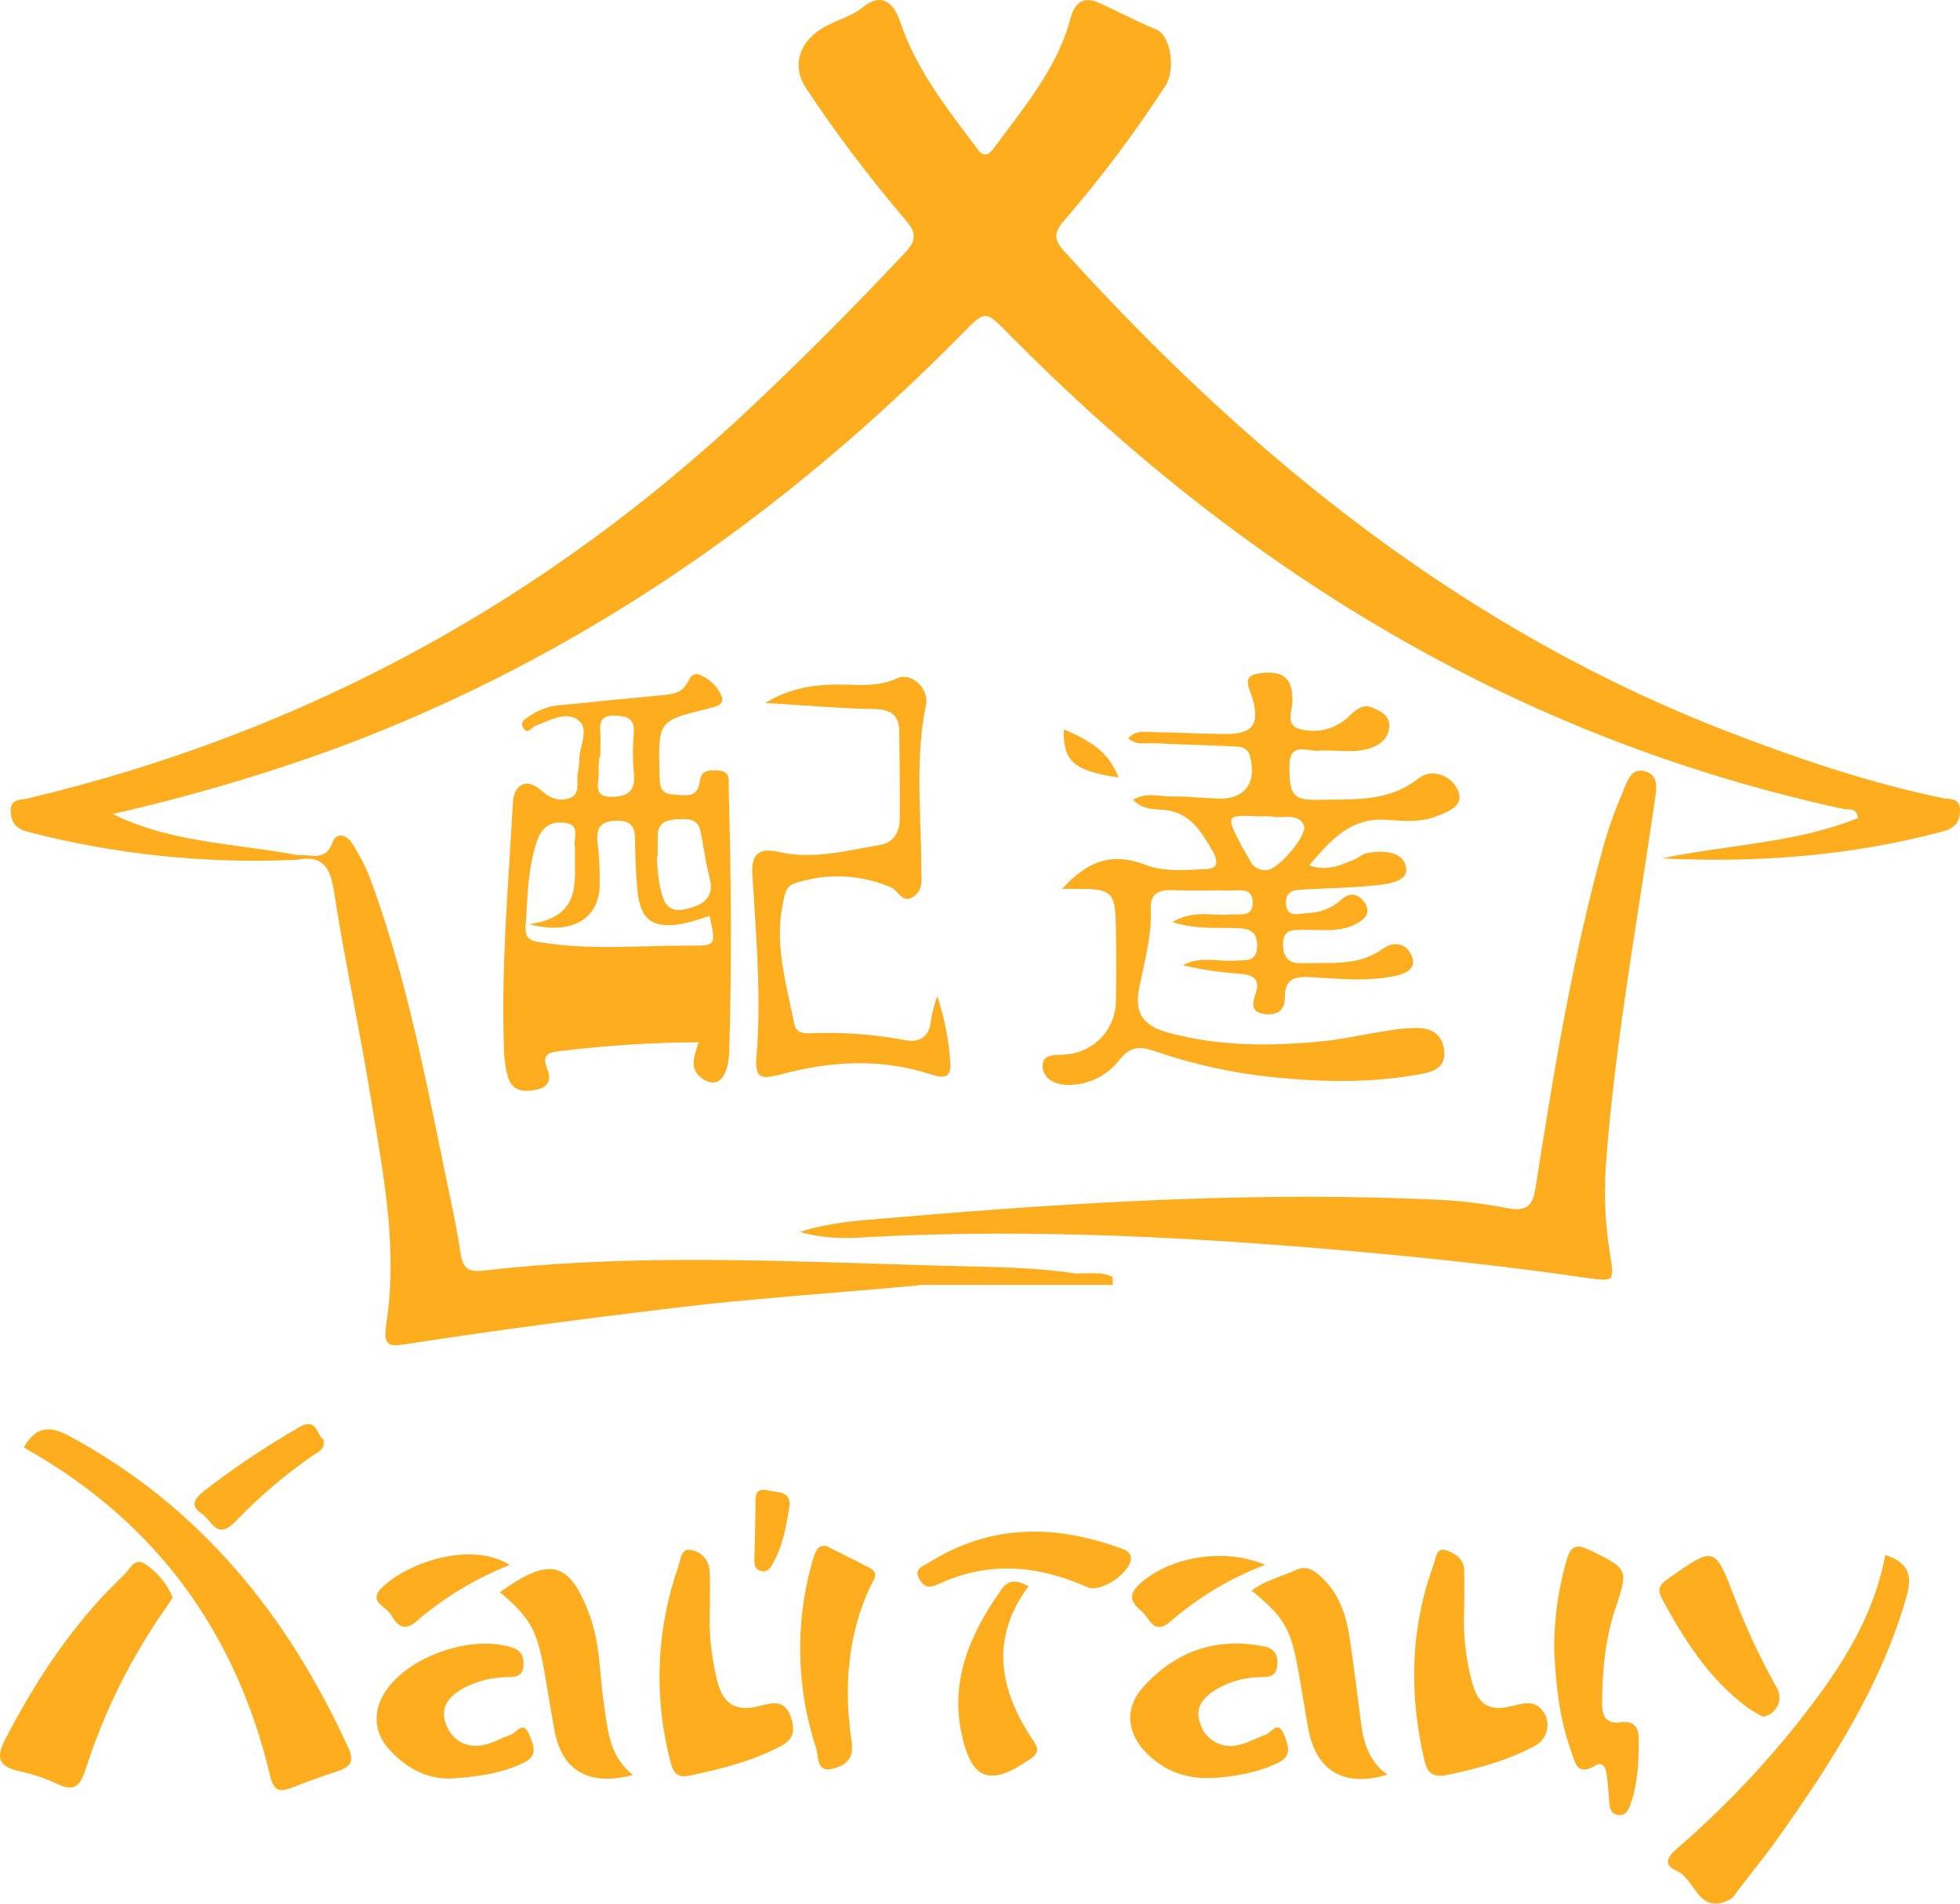
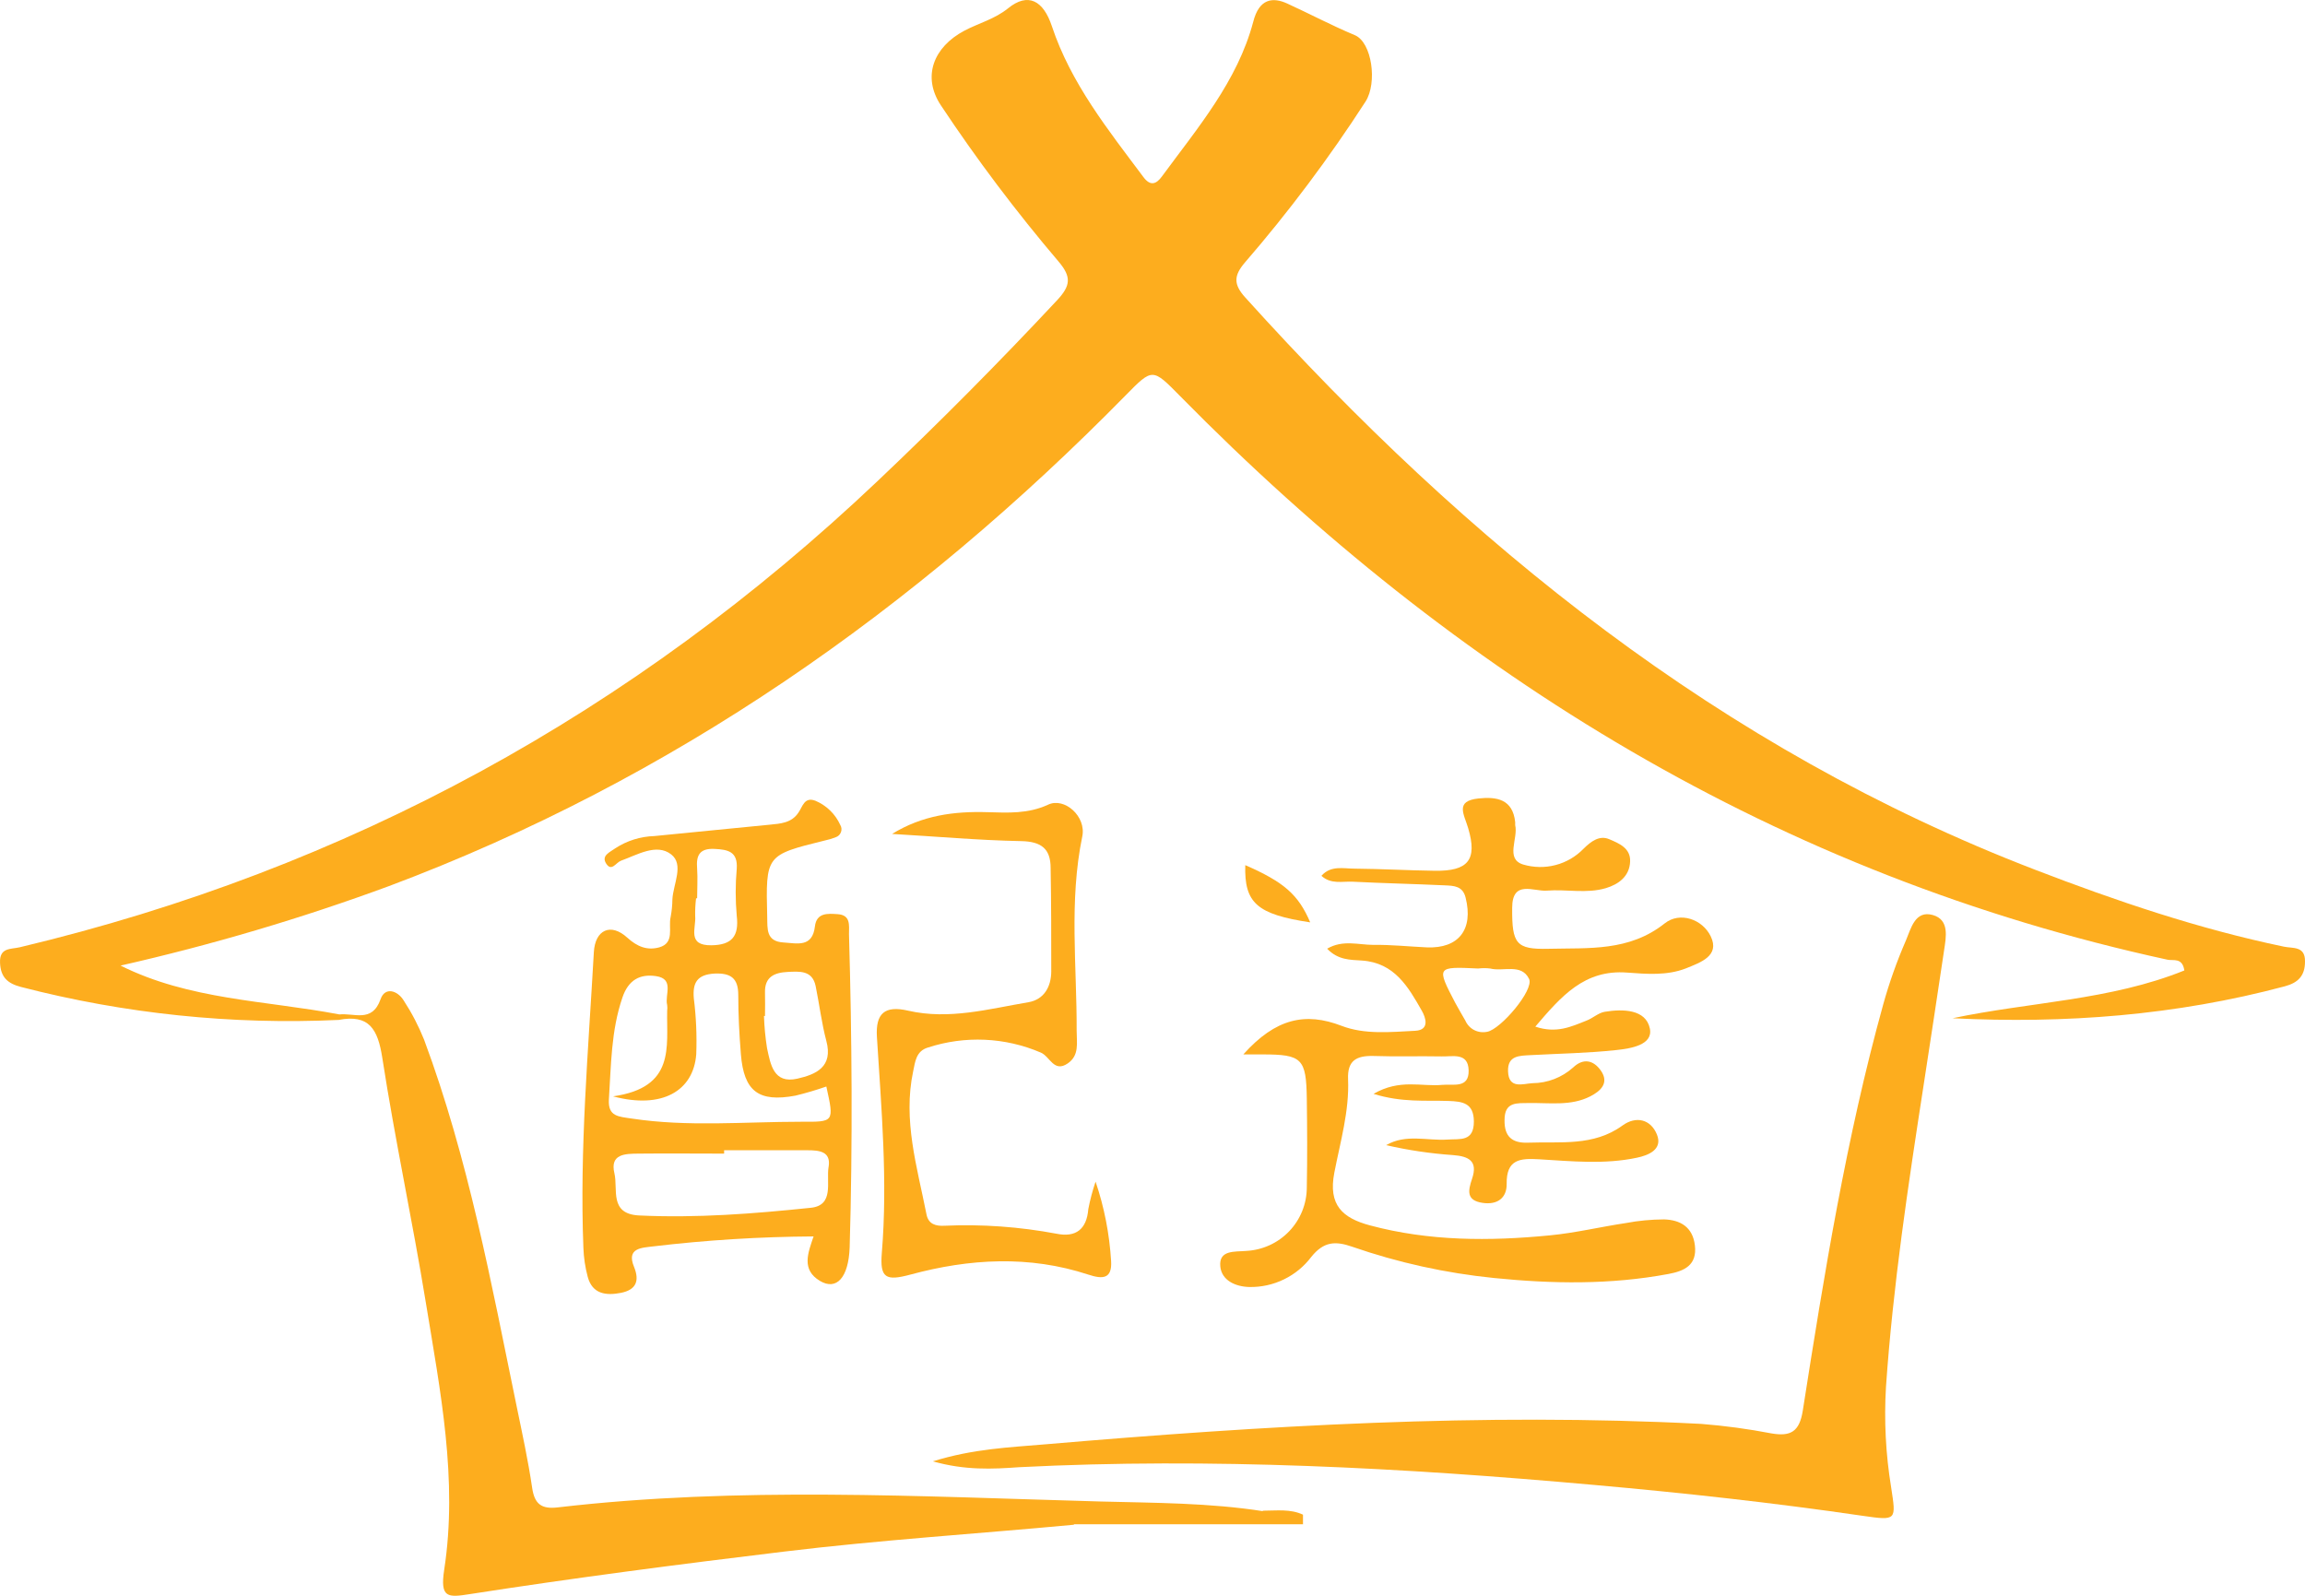
- <svg xmlns="http://www.w3.org/2000/svg" width="35" height="34" viewBox="0 0 35 34" fill="none">
-   <path d="M0.508 14.86C2.073 15.264 3.69 15.431 5.304 15.356C5.766 15.267 5.898 15.493 5.965 15.929C6.067 16.589 6.191 17.246 6.315 17.902L6.315 17.905C6.422 18.472 6.529 19.04 6.622 19.609L6.647 19.759C6.658 19.829 6.67 19.899 6.682 19.969L6.682 19.971L6.683 19.98C6.886 21.189 7.089 22.404 6.899 23.633C6.835 24.06 6.952 24.053 7.283 24.002C8.862 23.756 10.446 23.551 12.032 23.36C12.98 23.246 13.931 23.167 14.882 23.088L14.884 23.088L14.887 23.088C15.392 23.046 15.897 23.004 16.402 22.957C16.405 22.954 16.408 22.951 16.411 22.949H19.869V22.805C19.715 22.733 19.553 22.738 19.39 22.742C19.35 22.743 19.31 22.744 19.271 22.744C19.266 22.747 19.261 22.749 19.256 22.751C18.57 22.645 17.878 22.63 17.187 22.615C17.062 22.612 16.937 22.609 16.812 22.606C16.422 22.596 16.032 22.583 15.641 22.571C13.297 22.497 10.953 22.423 8.614 22.695C8.369 22.724 8.264 22.646 8.228 22.4C8.176 22.045 8.102 21.693 8.029 21.341L7.994 21.175C7.954 20.979 7.914 20.782 7.873 20.586C7.533 18.92 7.193 17.254 6.596 15.653C6.513 15.447 6.41 15.249 6.288 15.063C6.193 14.91 6.005 14.856 5.94 15.042C5.845 15.311 5.672 15.294 5.497 15.278C5.434 15.273 5.371 15.267 5.311 15.274L5.306 15.272L5.303 15.271C4.99 15.212 4.674 15.169 4.357 15.126C3.556 15.017 2.755 14.908 2.012 14.538C3.387 14.227 4.741 13.827 6.064 13.342C10.353 11.737 14.004 9.186 17.193 5.95C17.595 5.541 17.596 5.542 18.003 5.954L18.013 5.965C22.178 10.185 27.058 13.178 32.926 14.45C32.945 14.454 32.966 14.454 32.989 14.454C33.067 14.456 33.156 14.457 33.178 14.611C32.441 14.908 31.664 15.019 30.887 15.13L30.885 15.131C30.481 15.189 30.076 15.246 29.678 15.331C31.373 15.415 33.049 15.288 34.694 14.85C34.9 14.796 35 14.688 35 14.477C35.004 14.288 34.884 14.276 34.768 14.264C34.74 14.262 34.711 14.259 34.685 14.253C33.395 13.986 32.15 13.565 30.922 13.094C26.175 11.274 22.357 8.191 18.995 4.478C18.817 4.281 18.823 4.149 18.991 3.953C19.654 3.188 20.263 2.377 20.814 1.528C20.993 1.249 20.912 0.637 20.651 0.529C20.44 0.442 20.236 0.343 20.032 0.244C19.898 0.179 19.764 0.114 19.628 0.052C19.415 -0.044 19.206 -0.027 19.116 0.33C18.913 1.095 18.442 1.72 17.973 2.343L17.97 2.347C17.892 2.45 17.815 2.553 17.739 2.656C17.648 2.78 17.56 2.801 17.459 2.668L17.399 2.588L17.323 2.486L17.317 2.479C16.828 1.829 16.337 1.177 16.076 0.392C15.947 0.009 15.717 -0.12 15.415 0.125C15.284 0.231 15.136 0.293 14.989 0.355L14.986 0.356L14.953 0.37L14.916 0.387C14.902 0.392 14.888 0.398 14.875 0.404C14.834 0.423 14.794 0.442 14.754 0.463C14.29 0.708 14.112 1.153 14.401 1.587C14.945 2.404 15.538 3.189 16.176 3.936C16.375 4.17 16.36 4.302 16.154 4.521C15.278 5.456 14.374 6.364 13.442 7.244C9.754 10.729 5.447 13.085 0.492 14.261C0.487 14.262 0.483 14.264 0.478 14.264C0.472 14.266 0.466 14.267 0.459 14.268C0.443 14.271 0.427 14.273 0.411 14.275C0.295 14.292 0.183 14.307 0.192 14.497C0.202 14.713 0.305 14.807 0.508 14.86Z" fill="#FDAD1E" />
-   <path d="M15.756 21.764C15.289 21.8 14.805 21.839 14.28 22.002C14.763 22.139 15.177 22.119 15.583 22.09C18.486 21.943 21.38 22.099 24.27 22.357C25.629 22.479 26.975 22.626 28.321 22.822C28.827 22.895 28.826 22.889 28.755 22.426L28.75 22.391C28.668 21.892 28.642 21.386 28.672 20.882C28.778 19.357 29.007 17.846 29.241 16.334C29.346 15.66 29.448 14.986 29.549 14.312L29.554 14.28C29.584 14.082 29.621 13.846 29.381 13.777C29.148 13.71 29.07 13.912 29.004 14.083C28.994 14.11 28.983 14.136 28.973 14.161C28.836 14.474 28.722 14.796 28.63 15.124C28.071 17.134 27.739 19.185 27.417 21.236C27.366 21.557 27.233 21.63 26.945 21.582C26.593 21.514 26.237 21.466 25.88 21.438C22.574 21.268 19.278 21.465 15.985 21.745L15.953 21.748L15.916 21.751L15.868 21.755L15.761 21.763L15.756 21.764Z" fill="#FDAD1E" />
-   <path d="M1.223 25.64C0.875 25.455 0.641 25.483 0.426 25.848C0.458 25.868 0.493 25.893 0.53 25.913C2.819 27.226 4.223 29.186 4.826 31.725C4.892 32.004 5.009 32.008 5.224 31.924C5.485 31.821 5.754 31.725 6.023 31.636C6.24 31.563 6.339 31.477 6.222 31.22C5.137 28.844 3.57 26.902 1.223 25.64Z" fill="#FDAD1E" />
-   <path d="M13.663 12.556C14.12 12.275 14.601 12.213 15.099 12.228L15.154 12.229C15.447 12.238 15.735 12.247 16.021 12.114C16.269 11.999 16.598 12.293 16.535 12.593C16.389 13.296 16.412 14 16.434 14.705C16.443 14.977 16.452 15.249 16.451 15.521C16.451 15.55 16.452 15.58 16.453 15.609C16.459 15.76 16.465 15.909 16.316 16.011C16.176 16.107 16.103 16.027 16.029 15.947C15.992 15.907 15.955 15.867 15.909 15.848C15.369 15.617 14.763 15.59 14.204 15.772C14.043 15.82 14.017 15.954 13.991 16.084C13.988 16.099 13.985 16.114 13.982 16.128C13.851 16.741 13.978 17.33 14.106 17.919C14.132 18.04 14.159 18.161 14.183 18.283C14.212 18.433 14.325 18.461 14.452 18.455C15.02 18.43 15.588 18.47 16.146 18.575C16.438 18.634 16.602 18.508 16.627 18.204C16.653 18.064 16.69 17.926 16.736 17.791C16.867 18.177 16.946 18.579 16.97 18.985C16.988 19.253 16.848 19.264 16.626 19.19C15.733 18.897 14.831 18.95 13.94 19.19C13.568 19.29 13.476 19.244 13.509 18.86C13.586 17.924 13.524 16.991 13.463 16.058L13.447 15.818C13.443 15.75 13.438 15.681 13.434 15.613C13.412 15.257 13.552 15.135 13.905 15.216C14.415 15.333 14.91 15.24 15.403 15.147C15.464 15.136 15.525 15.124 15.585 15.114C15.631 15.105 15.676 15.097 15.721 15.09C15.957 15.05 16.065 14.858 16.067 14.629C16.067 14.11 16.067 13.59 16.058 13.071C16.058 12.78 15.918 12.669 15.609 12.664C15.17 12.655 14.731 12.626 14.293 12.596L14.117 12.584C14.061 12.58 14.005 12.577 13.95 12.573C13.854 12.567 13.758 12.561 13.663 12.556Z" fill="#FDAD1E" />
-   <path d="M34.046 28.512C34.15 28.148 34.095 27.911 33.666 27.774C33.439 28.98 32.775 29.925 32.051 30.835C31.417 31.624 30.712 32.355 29.945 33.017C29.779 33.161 29.691 33.307 29.936 33.411C30.056 33.462 30.14 33.579 30.223 33.694C30.372 33.903 30.52 34.109 30.877 33.934C30.935 33.907 30.977 33.847 31.018 33.789C31.03 33.771 31.043 33.753 31.056 33.736C31.123 33.649 31.191 33.562 31.259 33.475C31.439 33.246 31.618 33.016 31.785 32.779C32.719 31.455 33.597 30.095 34.046 28.512Z" fill="#FDAD1E" />
-   <path d="M3.045 28.591C3.011 28.646 2.976 28.7 2.938 28.752C2.327 29.628 1.852 30.59 1.528 31.605C1.438 31.881 1.335 32.013 1.029 31.864C0.813 31.762 0.587 31.686 0.354 31.636C-0.005 31.556 -0.089 31.418 0.093 31.065C0.656 29.978 1.325 28.971 2.219 28.123C2.242 28.1 2.265 28.071 2.288 28.041C2.367 27.94 2.451 27.83 2.608 27.944C2.82 28.09 2.986 28.294 3.084 28.531C3.072 28.55 3.06 28.569 3.048 28.587L3.045 28.591Z" fill="#FDAD1E" />
-   <path d="M12.79 29.946C12.695 29.541 12.657 29.126 12.677 28.711C12.677 28.654 12.677 28.596 12.678 28.539C12.679 28.374 12.68 28.209 12.67 28.043C12.664 27.953 12.626 27.868 12.564 27.802C12.501 27.736 12.418 27.694 12.328 27.682C12.196 27.657 12.165 27.782 12.137 27.892L12.136 27.893C12.13 27.921 12.123 27.947 12.115 27.97C11.723 29.084 11.67 30.288 11.964 31.431C12.008 31.608 12.051 31.77 12.315 31.713C12.875 31.594 13.422 31.459 13.931 31.192C14.15 31.078 14.205 30.947 14.131 30.693C14.03 30.35 13.797 30.41 13.589 30.463L13.562 30.47C13.084 30.593 12.88 30.384 12.79 29.946Z" fill="#FDAD1E" />
-   <path d="M26.147 28.701C26.121 29.159 26.17 29.62 26.292 30.063C26.396 30.444 26.596 30.565 26.973 30.477C26.995 30.472 27.018 30.467 27.041 30.461C27.19 30.423 27.353 30.381 27.488 30.492C27.541 30.537 27.581 30.594 27.606 30.658C27.631 30.722 27.64 30.791 27.631 30.86C27.623 30.928 27.598 30.993 27.559 31.05C27.519 31.106 27.467 31.152 27.405 31.184C26.915 31.447 26.384 31.587 25.841 31.702C25.584 31.756 25.486 31.66 25.435 31.439C25.16 30.256 25.181 29.086 25.603 27.937C25.606 27.928 25.61 27.917 25.613 27.906C25.616 27.894 25.619 27.881 25.622 27.867C25.648 27.762 25.678 27.636 25.833 27.691C25.975 27.742 26.139 27.837 26.145 28.033C26.15 28.189 26.149 28.345 26.148 28.501C26.147 28.567 26.147 28.634 26.147 28.701Z" fill="#FDAD1E" />
-   <path d="M27.967 27.891C27.824 28.399 27.752 28.925 27.753 29.453C27.779 30.052 27.84 30.67 28.052 31.267C28.057 31.28 28.062 31.294 28.066 31.307C28.07 31.32 28.075 31.334 28.079 31.347C28.139 31.533 28.194 31.706 28.487 31.534C28.624 31.454 28.672 31.573 28.689 31.681C28.712 31.842 28.723 32.005 28.736 32.167L28.736 32.171C28.745 32.276 28.755 32.389 28.881 32.412C29.033 32.443 29.084 32.321 29.123 32.206C29.25 31.835 29.264 31.452 29.264 31.064C29.262 30.836 29.173 30.733 28.942 30.761C28.676 30.794 28.608 30.647 28.608 30.418C28.614 29.852 28.66 29.293 28.839 28.75C29.08 28.029 29.077 28.028 28.436 27.708L28.396 27.689C28.119 27.55 28.038 27.639 27.967 27.891Z" fill="#FDAD1E" />
-   <path d="M8.111 31.762C7.64 31.794 7.27 31.589 6.964 31.261C6.658 30.933 6.65 30.528 6.914 30.165C7.341 29.575 8.375 29.22 9.079 29.405C9.269 29.455 9.354 29.527 9.348 29.734C9.339 29.946 9.206 29.949 9.07 29.953L9.064 29.953L9.04 29.954C8.769 29.959 8.504 30.029 8.266 30.157C8.026 30.29 7.858 30.486 7.956 30.773C8.054 31.059 8.297 31.227 8.619 31.17C8.722 31.152 8.819 31.109 8.918 31.066C8.983 31.037 9.049 31.008 9.116 30.986C9.146 30.976 9.177 30.95 9.208 30.924C9.289 30.857 9.373 30.788 9.452 30.986L9.462 31.009C9.532 31.181 9.605 31.358 9.362 31.478C8.971 31.673 8.544 31.728 8.111 31.762Z" fill="#FDAD1E" />
-   <path d="M20.485 31.322C20.786 31.613 21.142 31.778 21.673 31.756C22.004 31.729 22.432 31.678 22.833 31.478C23.076 31.356 23.005 31.173 22.933 30.988L22.932 30.986C22.853 30.785 22.769 30.855 22.688 30.923C22.679 30.931 22.669 30.939 22.66 30.946C22.655 30.951 22.65 30.955 22.644 30.958C22.641 30.961 22.638 30.963 22.634 30.965C22.632 30.967 22.629 30.969 22.626 30.971C22.616 30.977 22.605 30.982 22.595 30.986C22.578 30.991 22.56 30.998 22.543 31.004C22.495 31.022 22.448 31.043 22.401 31.064C22.301 31.108 22.202 31.152 22.097 31.169C21.957 31.202 21.809 31.179 21.685 31.106C21.561 31.033 21.47 30.916 21.431 30.778C21.326 30.484 21.498 30.302 21.735 30.164C21.953 30.037 22.2 29.966 22.453 29.956C22.462 29.955 22.472 29.955 22.482 29.955L22.511 29.954C22.665 29.951 22.811 29.948 22.811 29.698C22.812 29.44 22.632 29.412 22.462 29.386L22.461 29.385C21.642 29.255 20.954 29.532 20.415 30.13C20.073 30.506 20.12 30.965 20.485 31.322Z" fill="#FDAD1E" />
-   <path d="M22.352 28.408C22.513 28.284 22.699 28.214 22.883 28.145C22.975 28.111 23.067 28.076 23.155 28.035C23.355 27.946 23.498 28.072 23.627 28.198C23.929 28.493 24.045 28.874 24.104 29.275C24.177 29.772 24.24 30.271 24.304 30.771C24.35 31.128 24.449 31.464 24.774 31.697C23.999 31.927 23.5 31.63 23.362 30.876C23.33 30.705 23.302 30.533 23.274 30.361L23.273 30.355L23.271 30.348C23.245 30.188 23.219 30.029 23.19 29.869C23.051 29.087 22.942 28.897 22.352 28.408Z" fill="#FDAD1E" />
-   <path d="M9.904 30.918C10.039 31.627 10.514 31.907 11.303 31.702C10.919 31.4 10.862 30.989 10.805 30.577C10.798 30.523 10.79 30.47 10.782 30.416C10.759 30.258 10.744 30.099 10.729 29.939C10.694 29.567 10.659 29.194 10.527 28.84C10.162 27.861 9.804 27.809 8.926 28.437C9.462 28.888 9.587 29.109 9.715 29.822C9.743 29.979 9.769 30.136 9.795 30.293C9.83 30.502 9.865 30.71 9.904 30.918Z" fill="#FDAD1E" />
-   <path d="M14.979 27.724C15.167 27.817 15.357 27.911 15.543 28.011C15.678 28.086 15.626 28.178 15.578 28.265C15.569 28.282 15.559 28.299 15.551 28.315C15.13 29.207 15.069 30.142 15.206 31.095C15.248 31.387 15.143 31.507 14.903 31.581C14.639 31.663 14.616 31.486 14.596 31.34C14.593 31.32 14.591 31.3 14.587 31.282C14.585 31.265 14.581 31.249 14.577 31.235C14.226 30.174 14.195 29.035 14.487 27.956C14.566 27.655 14.614 27.598 14.753 27.612C14.828 27.649 14.903 27.687 14.979 27.724Z" fill="#FDAD1E" />
-   <path d="M31.2 30.494C31.288 30.554 31.381 30.61 31.475 30.66C31.531 30.653 31.584 30.631 31.63 30.599C31.676 30.566 31.713 30.523 31.739 30.473C31.764 30.423 31.777 30.367 31.776 30.311C31.775 30.255 31.76 30.2 31.733 30.151C31.442 29.636 31.19 29.099 30.98 28.546L30.979 28.543L30.978 28.541C30.799 28.076 30.709 27.844 30.562 27.8C30.416 27.755 30.213 27.898 29.807 28.182L29.796 28.19C29.653 28.288 29.584 28.368 29.674 28.546C30.071 29.285 30.516 29.982 31.2 30.494Z" fill="#FDAD1E" />
-   <path d="M18.366 28.331C17.666 29.276 17.85 30.198 18.456 31.095C18.571 31.266 18.525 31.333 18.366 31.438C17.673 31.91 17.341 31.794 17.167 30.947C16.966 29.971 17.346 29.14 17.898 28.368C18.021 28.202 18.176 28.226 18.366 28.331Z" fill="#FDAD1E" />
-   <path d="M19.421 28.349C19.666 28.458 20.225 28.063 20.196 27.804C20.169 27.708 20.087 27.678 20.009 27.65L19.999 27.647C18.827 27.225 17.687 27.221 16.601 27.901C16.582 27.912 16.562 27.923 16.54 27.934C16.435 27.989 16.315 28.052 16.433 28.23C16.532 28.38 16.64 28.347 16.777 28.284C17.668 27.874 18.548 27.959 19.421 28.349Z" fill="#FDAD1E" />
-   <path d="M5.776 25.711C5.803 25.865 5.721 25.913 5.646 25.957C5.635 25.964 5.623 25.971 5.612 25.978C5.099 26.331 4.624 26.735 4.194 27.185C3.955 27.427 3.843 27.294 3.731 27.161C3.69 27.114 3.65 27.066 3.604 27.036C3.368 26.881 3.495 26.751 3.647 26.627C4.185 26.209 4.752 25.83 5.344 25.491C5.564 25.36 5.627 25.479 5.686 25.59C5.712 25.64 5.738 25.689 5.776 25.711Z" fill="#FDAD1E" />
-   <path d="M20.902 28.96C21.401 28.526 21.972 28.184 22.591 27.949C21.843 27.624 20.832 27.82 20.327 28.314C20.109 28.525 20.252 28.663 20.391 28.782C20.425 28.811 20.456 28.853 20.486 28.895C20.579 29.023 20.674 29.156 20.902 28.96Z" fill="#FDAD1E" />
-   <path d="M9.101 27.951C8.49 28.192 7.925 28.535 7.429 28.963C7.186 29.171 7.07 28.988 6.98 28.837C6.954 28.794 6.909 28.756 6.863 28.718C6.749 28.624 6.635 28.53 6.829 28.346C7.322 27.88 8.446 27.53 9.101 27.951Z" fill="#FDAD1E" />
-   <path d="M13.818 27.893C13.983 27.59 14.04 27.258 14.095 26.925C14.128 26.677 13.973 26.658 13.823 26.639C13.785 26.634 13.748 26.629 13.713 26.62C13.489 26.567 13.49 26.712 13.491 26.86L13.491 26.882C13.489 27.19 13.481 27.499 13.472 27.806L13.472 27.81C13.468 27.916 13.464 28.027 13.589 28.059C13.711 28.091 13.765 27.99 13.813 27.903L13.818 27.893Z" fill="#FDAD1E" />
-   <path d="M18.997 13.026C19.585 13.281 19.799 13.471 19.977 13.887C19.174 13.767 18.98 13.596 18.997 13.026Z" fill="#FDAD1E" />
-   <path fill-rule="evenodd" clip-rule="evenodd" d="M24.763 14.643L24.791 14.645C25.078 14.666 25.373 14.688 25.651 14.58L25.689 14.565C25.903 14.479 26.16 14.376 26.026 14.098C25.903 13.841 25.562 13.719 25.331 13.902C24.864 14.272 24.344 14.277 23.818 14.281C23.787 14.281 23.755 14.282 23.724 14.282C23.675 14.283 23.627 14.283 23.578 14.285C23.086 14.297 23.023 14.211 23.027 13.67C23.027 13.345 23.214 13.372 23.39 13.397C23.447 13.405 23.502 13.413 23.55 13.409C23.661 13.4 23.774 13.405 23.886 13.41C24.073 13.418 24.26 13.426 24.442 13.372C24.634 13.315 24.801 13.193 24.808 12.969C24.817 12.771 24.644 12.699 24.497 12.636L24.494 12.635C24.345 12.573 24.219 12.666 24.105 12.779C23.989 12.897 23.843 12.982 23.682 13.024C23.522 13.066 23.352 13.063 23.193 13.016C23.014 12.961 23.038 12.811 23.063 12.657C23.076 12.575 23.09 12.493 23.073 12.423C23.072 12.408 23.072 12.393 23.073 12.378C23.037 12.031 22.793 11.992 22.518 12.022C22.216 12.054 22.268 12.2 22.33 12.37C22.336 12.387 22.342 12.405 22.349 12.423C22.354 12.438 22.358 12.453 22.363 12.467C22.506 12.947 22.363 13.117 21.858 13.11C21.755 13.109 21.651 13.106 21.547 13.103C21.458 13.101 21.37 13.098 21.281 13.095C21.07 13.087 20.858 13.08 20.648 13.078C20.615 13.078 20.581 13.076 20.547 13.074C20.407 13.066 20.261 13.057 20.147 13.186C20.257 13.286 20.382 13.281 20.504 13.276C20.544 13.275 20.584 13.273 20.623 13.275C20.871 13.288 21.119 13.296 21.367 13.305C21.583 13.312 21.798 13.32 22.013 13.33L22.021 13.33C22.151 13.336 22.283 13.342 22.324 13.516C22.445 13.992 22.222 14.284 21.738 14.263C21.644 14.259 21.549 14.253 21.455 14.247C21.28 14.235 21.105 14.223 20.93 14.226C20.871 14.226 20.811 14.22 20.75 14.214C20.582 14.199 20.407 14.182 20.233 14.284C20.382 14.44 20.552 14.45 20.707 14.459C20.724 14.46 20.74 14.461 20.756 14.462C21.25 14.494 21.457 14.858 21.663 15.217L21.664 15.219C21.72 15.318 21.788 15.508 21.562 15.52C21.522 15.521 21.483 15.524 21.442 15.526L21.439 15.526C21.105 15.545 20.763 15.565 20.451 15.445C19.906 15.236 19.456 15.331 18.967 15.875H19.256C19.854 15.875 19.917 15.937 19.926 16.542C19.932 16.988 19.935 17.434 19.926 17.88C19.925 18.125 19.83 18.36 19.66 18.538C19.489 18.715 19.257 18.821 19.011 18.834C19.001 18.834 18.992 18.835 18.983 18.836C18.966 18.837 18.949 18.837 18.931 18.838C18.772 18.845 18.597 18.853 18.62 19.071C18.642 19.276 18.845 19.372 19.059 19.377C19.24 19.38 19.419 19.341 19.582 19.262C19.744 19.183 19.886 19.067 19.994 18.923C20.183 18.69 20.358 18.682 20.613 18.771C21.305 19.011 22.023 19.168 22.752 19.241C23.633 19.33 24.513 19.345 25.388 19.18C25.623 19.137 25.824 19.051 25.787 18.749C25.753 18.473 25.566 18.367 25.323 18.359C25.129 18.36 24.935 18.378 24.745 18.414C24.6 18.436 24.455 18.462 24.311 18.489C24.073 18.533 23.835 18.576 23.596 18.599C22.685 18.688 21.775 18.688 20.88 18.449C20.466 18.339 20.246 18.145 20.341 17.656C20.362 17.549 20.386 17.442 20.409 17.335C20.486 16.978 20.565 16.619 20.549 16.25C20.537 15.97 20.671 15.893 20.929 15.898C21.122 15.905 21.314 15.905 21.507 15.904C21.592 15.903 21.676 15.903 21.761 15.903C21.828 15.904 21.894 15.904 21.961 15.906C21.99 15.906 22.022 15.905 22.054 15.903C22.203 15.896 22.365 15.889 22.37 16.116C22.375 16.336 22.225 16.334 22.08 16.331C22.043 16.331 22.006 16.33 21.972 16.334C21.878 16.343 21.783 16.338 21.684 16.333C21.455 16.321 21.211 16.308 20.934 16.469C21.265 16.572 21.551 16.573 21.823 16.573C21.905 16.573 21.985 16.573 22.065 16.576C22.277 16.583 22.447 16.605 22.449 16.885C22.449 17.148 22.299 17.151 22.136 17.154C22.107 17.155 22.078 17.155 22.049 17.157C21.953 17.164 21.855 17.157 21.756 17.151C21.543 17.137 21.328 17.123 21.124 17.241C21.456 17.317 21.793 17.367 22.133 17.391C22.373 17.409 22.513 17.48 22.421 17.748C22.361 17.926 22.331 18.074 22.581 18.111C22.803 18.144 22.947 18.038 22.944 17.825C22.939 17.455 23.143 17.436 23.436 17.454C23.494 17.458 23.551 17.462 23.609 17.465C24.043 17.493 24.48 17.522 24.91 17.431C25.077 17.396 25.306 17.311 25.213 17.082C25.121 16.852 24.898 16.796 24.692 16.946C24.34 17.201 23.948 17.201 23.555 17.2C23.511 17.2 23.466 17.2 23.422 17.201C23.37 17.201 23.318 17.202 23.266 17.204C23.029 17.213 22.907 17.115 22.912 16.861C22.912 16.609 23.068 16.608 23.233 16.608C23.25 16.608 23.266 16.608 23.283 16.607C23.353 16.606 23.423 16.608 23.494 16.61C23.737 16.616 23.982 16.622 24.208 16.506C24.36 16.428 24.499 16.307 24.366 16.118C24.257 15.963 24.103 15.925 23.948 16.072C23.779 16.223 23.561 16.307 23.334 16.309C23.318 16.309 23.302 16.311 23.285 16.313C23.275 16.315 23.265 16.316 23.254 16.317C23.121 16.335 22.973 16.356 22.965 16.13C22.956 15.903 23.119 15.895 23.279 15.887L23.307 15.886C23.433 15.879 23.558 15.874 23.684 15.868C23.991 15.855 24.299 15.842 24.604 15.809C24.816 15.786 25.159 15.733 25.107 15.485C25.046 15.195 24.7 15.189 24.425 15.233C24.369 15.242 24.319 15.273 24.267 15.305C24.228 15.328 24.188 15.352 24.145 15.368C24.131 15.373 24.118 15.379 24.104 15.384L24.099 15.386C23.889 15.471 23.675 15.557 23.377 15.457C23.768 15 24.118 14.594 24.763 14.643ZM22.647 15.535C22.581 15.548 22.513 15.539 22.453 15.508C22.393 15.477 22.346 15.427 22.32 15.365C22.3 15.33 22.28 15.295 22.259 15.26L22.255 15.252C22.237 15.222 22.219 15.192 22.202 15.162C22.19 15.14 22.178 15.119 22.167 15.098C21.883 14.553 21.884 14.552 22.515 14.582C22.575 14.574 22.635 14.574 22.695 14.582C22.761 14.598 22.834 14.595 22.908 14.592C23.057 14.586 23.205 14.579 23.283 14.739C23.36 14.903 22.855 15.498 22.647 15.535Z" fill="#FDAD1E" />
-   <path fill-rule="evenodd" clip-rule="evenodd" d="M13.013 14.019C13.013 14.034 13.012 14.049 13.012 14.063C13.057 15.636 13.069 17.21 13.022 18.782C13.006 19.237 12.824 19.435 12.573 19.285C12.303 19.123 12.384 18.888 12.465 18.651L12.477 18.615C11.667 18.62 10.858 18.67 10.054 18.766C10.04 18.768 10.025 18.769 10.01 18.771C9.849 18.789 9.658 18.811 9.766 19.073C9.857 19.293 9.79 19.421 9.569 19.465C9.347 19.509 9.138 19.485 9.067 19.224C9.029 19.081 9.007 18.934 9.001 18.785C8.955 17.612 9.029 16.441 9.103 15.271C9.122 14.959 9.142 14.648 9.159 14.336C9.178 13.998 9.415 13.891 9.663 14.116C9.816 14.255 9.967 14.312 10.146 14.263C10.315 14.216 10.313 14.087 10.31 13.96C10.309 13.907 10.308 13.854 10.319 13.808C10.336 13.719 10.345 13.63 10.346 13.54C10.35 13.472 10.367 13.398 10.384 13.324C10.425 13.148 10.466 12.971 10.327 12.863C10.146 12.723 9.919 12.817 9.707 12.905C9.659 12.924 9.613 12.943 9.568 12.96C9.545 12.968 9.523 12.987 9.501 13.006C9.452 13.048 9.403 13.09 9.347 13.004C9.28 12.903 9.362 12.85 9.438 12.802C9.454 12.792 9.469 12.782 9.483 12.771C9.659 12.657 9.864 12.594 10.074 12.588C10.332 12.563 10.59 12.537 10.848 12.511C11.17 12.479 11.491 12.447 11.813 12.417L11.83 12.415C11.991 12.4 12.15 12.385 12.249 12.234C12.263 12.214 12.275 12.192 12.287 12.17C12.33 12.089 12.374 12.007 12.504 12.056C12.671 12.126 12.806 12.256 12.88 12.42C12.89 12.436 12.896 12.454 12.898 12.473C12.9 12.492 12.898 12.511 12.891 12.528C12.885 12.546 12.874 12.562 12.861 12.575C12.847 12.589 12.831 12.599 12.813 12.605C12.785 12.616 12.757 12.626 12.728 12.634C12.7 12.642 12.671 12.65 12.643 12.656C11.755 12.875 11.755 12.875 11.777 13.8L11.777 13.803C11.778 13.82 11.778 13.836 11.778 13.853C11.78 14.018 11.781 14.176 12.026 14.19C12.051 14.192 12.076 14.194 12.101 14.196C12.283 14.213 12.465 14.23 12.498 13.948C12.523 13.742 12.685 13.753 12.831 13.763L12.842 13.764C13.019 13.776 13.016 13.9 13.013 14.019ZM12.088 14.633C11.888 14.643 11.739 14.705 11.744 14.942C11.747 15.06 11.745 15.178 11.744 15.297H11.729C11.734 15.459 11.749 15.62 11.775 15.781L11.782 15.814C11.832 16.051 11.889 16.318 12.232 16.24C12.511 16.177 12.776 16.065 12.67 15.672C12.626 15.503 12.596 15.331 12.566 15.158C12.548 15.054 12.53 14.95 12.509 14.847C12.461 14.616 12.282 14.624 12.109 14.632L12.088 14.633ZM10.703 13.525C10.692 13.614 10.688 13.703 10.69 13.792C10.694 13.835 10.688 13.883 10.683 13.931C10.667 14.084 10.65 14.237 10.936 14.232C11.246 14.227 11.353 14.094 11.318 13.791C11.296 13.553 11.296 13.315 11.318 13.077C11.334 12.821 11.186 12.791 10.983 12.781C10.753 12.77 10.702 12.88 10.719 13.079C10.726 13.178 10.723 13.278 10.721 13.377C10.72 13.426 10.719 13.476 10.719 13.525H10.703ZM11.574 16.901C11.811 16.895 12.047 16.889 12.284 16.889H12.285C12.531 16.89 12.658 16.892 12.708 16.832C12.761 16.768 12.732 16.635 12.67 16.358C12.517 16.412 12.361 16.458 12.204 16.496C11.649 16.598 11.425 16.433 11.38 15.872C11.355 15.574 11.34 15.277 11.34 14.98C11.34 14.728 11.227 14.648 10.981 14.658C10.719 14.673 10.649 14.796 10.669 15.03C10.704 15.31 10.716 15.592 10.706 15.873C10.664 16.423 10.192 16.704 9.449 16.506C10.28 16.39 10.273 15.902 10.267 15.418C10.266 15.351 10.265 15.285 10.267 15.22C10.271 15.19 10.271 15.16 10.267 15.131C10.255 15.084 10.261 15.029 10.267 14.974C10.28 14.85 10.294 14.726 10.099 14.697C9.853 14.661 9.681 14.755 9.591 15.018C9.448 15.435 9.425 15.863 9.402 16.293C9.397 16.381 9.392 16.47 9.386 16.558C9.374 16.79 9.507 16.809 9.684 16.834C9.7 16.836 9.716 16.838 9.732 16.841C10.343 16.934 10.959 16.918 11.574 16.901Z" fill="#FDAD1E" />
+ <svg xmlns="http://www.w3.org/2000/svg" width="52" height="36" viewBox="0 0 52 36" fill="none">
+   <path d="M24.217 34.386C23.805 34.209 24.192 34.252 24.261 34.244C25.326 34.233 26.39 34.23 27.455 34.227C27.81 34.227 28.166 34.227 28.502 34.08C28.805 34.08 29.111 34.037 29.395 34.17V34.386H24.217Z" fill="#FDAD1E" />
+   <path d="M7.638 23.009C5.226 23.121 2.81 22.87 0.473 22.265C0.17 22.186 0.015 22.045 0.001 21.722C-0.015 21.37 0.242 21.418 0.449 21.369C7.851 19.607 14.286 16.076 19.795 10.855C21.187 9.536 22.537 8.176 23.846 6.775C24.154 6.446 24.177 6.248 23.879 5.898C22.926 4.778 22.04 3.603 21.227 2.378C20.795 1.727 21.062 1.06 21.755 0.693C22.077 0.522 22.439 0.433 22.742 0.187C23.194 -0.179 23.537 0.013 23.729 0.588C24.157 1.878 24.997 2.927 25.797 3.997C25.947 4.197 26.078 4.165 26.213 3.98C27.018 2.884 27.916 1.833 28.272 0.494C28.406 -0.04 28.718 -0.066 29.036 0.078C29.547 0.311 30.041 0.575 30.564 0.793C30.953 0.955 31.075 1.871 30.807 2.29C29.985 3.562 29.075 4.777 28.084 5.923C27.833 6.217 27.824 6.414 28.091 6.709C33.112 12.274 38.817 16.893 45.909 19.62C47.743 20.326 49.602 20.956 51.529 21.357C51.726 21.398 52.007 21.338 52 21.692C52 22.008 51.851 22.169 51.543 22.251C49.085 22.907 46.582 23.098 44.049 22.971C45.792 22.602 47.603 22.57 49.278 21.893C49.235 21.596 49.027 21.677 48.901 21.651C40.135 19.746 32.845 15.261 26.624 8.937C26 8.304 26.004 8.298 25.398 8.915C20.634 13.764 15.18 17.587 8.772 19.991C6.796 20.719 4.774 21.317 2.72 21.783C4.267 22.557 5.986 22.569 7.635 22.881C7.732 22.922 7.733 22.965 7.638 23.009Z" fill="#FDAD1E" />
+   <path d="M21.046 32.967C21.96 32.682 22.789 32.651 23.594 32.582C28.513 32.162 33.436 31.867 38.376 32.122C38.91 32.164 39.441 32.236 39.966 32.337C40.397 32.41 40.596 32.3 40.671 31.819C41.153 28.746 41.649 25.674 42.484 22.662C42.621 22.169 42.792 21.687 42.996 21.218C43.11 20.951 43.202 20.527 43.606 20.643C43.983 20.752 43.903 21.139 43.857 21.445C43.706 22.455 43.553 23.465 43.397 24.475C43.047 26.74 42.705 29.004 42.547 31.289C42.502 32.045 42.541 32.803 42.663 33.55C42.776 34.296 42.797 34.308 42.023 34.196C40.012 33.902 38.001 33.681 35.971 33.5C31.653 33.112 27.33 32.879 22.993 33.099C22.387 33.143 21.769 33.172 21.046 32.967Z" fill="#FDAD1E" />
+   <path d="M7.638 23.009C7.638 22.968 7.638 22.928 7.638 22.888C7.976 22.838 8.393 23.092 8.587 22.538C8.685 22.26 8.965 22.34 9.107 22.57C9.289 22.849 9.443 23.145 9.567 23.454C10.565 26.136 11.082 28.94 11.656 31.728C11.782 32.339 11.915 32.948 12.005 33.564C12.059 33.933 12.217 34.049 12.582 34.006C16.659 33.531 20.746 33.76 24.83 33.873C26.055 33.905 27.286 33.902 28.504 34.093C28.435 34.434 28.159 34.304 27.967 34.305C26.927 34.317 25.888 34.305 24.847 34.316C24.638 34.316 24.406 34.221 24.217 34.398C22.041 34.602 19.859 34.74 17.689 35.003C15.319 35.289 12.953 35.596 10.594 35.963C10.1 36.041 9.924 36.051 10.021 35.412C10.333 33.382 9.932 31.377 9.606 29.382C9.306 27.54 8.91 25.712 8.625 23.867C8.524 23.214 8.327 22.876 7.638 23.009Z" fill="#FDAD1E" />
+   <path d="M20.125 18.813C20.807 18.392 21.526 18.3 22.27 18.322C22.737 18.335 23.193 18.363 23.647 18.152C24.017 17.98 24.509 18.419 24.416 18.869C24.114 20.328 24.295 21.794 24.289 23.257C24.289 23.524 24.354 23.808 24.088 23.99C23.775 24.205 23.686 23.832 23.481 23.746C22.674 23.399 21.768 23.359 20.933 23.632C20.665 23.712 20.646 23.954 20.601 24.166C20.365 25.273 20.691 26.328 20.901 27.394C20.945 27.62 21.114 27.662 21.303 27.652C22.151 27.614 23.001 27.675 23.835 27.832C24.271 27.921 24.515 27.732 24.552 27.277C24.592 27.067 24.647 26.86 24.716 26.658C24.912 27.236 25.029 27.838 25.066 28.447C25.091 28.848 24.883 28.864 24.551 28.754C23.217 28.315 21.869 28.394 20.539 28.754C19.983 28.904 19.846 28.834 19.894 28.26C20.028 26.634 19.884 25.015 19.783 23.394C19.75 22.86 19.959 22.678 20.487 22.8C21.411 23.012 22.304 22.761 23.199 22.61C23.552 22.55 23.713 22.263 23.716 21.919C23.716 21.142 23.716 20.363 23.702 19.585C23.702 19.148 23.494 18.983 23.032 18.975C22.061 18.956 21.093 18.868 20.125 18.813Z" fill="#FDAD1E" />
+   <path d="M28.093 19.517C28.971 19.901 29.292 20.185 29.558 20.808C28.357 20.627 28.068 20.372 28.093 19.517Z" fill="#FDAD1E" />
+   <path d="M36.707 21.941C37.148 21.973 37.605 22.013 38.034 21.846C38.362 21.712 38.806 21.565 38.594 21.124C38.41 20.74 37.9 20.557 37.555 20.831C36.751 21.469 35.842 21.381 34.937 21.404C34.202 21.422 34.108 21.294 34.114 20.483C34.114 19.839 34.6 20.116 34.895 20.092C35.338 20.057 35.792 20.165 36.228 20.036C36.515 19.95 36.764 19.768 36.775 19.433C36.787 19.134 36.526 19.026 36.304 18.932C36.083 18.838 35.894 18.979 35.724 19.147C35.551 19.325 35.333 19.453 35.093 19.515C34.852 19.578 34.599 19.573 34.362 19.503C33.951 19.377 34.254 18.916 34.182 18.614C34.181 18.592 34.181 18.57 34.182 18.547C34.128 18.028 33.764 17.969 33.353 18.013C32.817 18.07 33.029 18.368 33.121 18.681C33.334 19.4 33.121 19.655 32.368 19.644C31.764 19.636 31.161 19.601 30.559 19.596C30.308 19.596 30.023 19.517 29.811 19.758C30.029 19.957 30.288 19.878 30.523 19.891C31.215 19.926 31.907 19.941 32.598 19.973C32.797 19.982 33.001 19.986 33.064 20.252C33.243 20.965 32.911 21.402 32.188 21.372C31.786 21.354 31.384 21.31 30.981 21.316C30.649 21.316 30.294 21.195 29.94 21.402C30.186 21.662 30.469 21.652 30.721 21.669C31.46 21.718 31.77 22.264 32.077 22.804C32.161 22.952 32.263 23.237 31.925 23.254C31.369 23.282 30.788 23.343 30.265 23.142C29.451 22.829 28.779 22.971 28.049 23.787H28.48C29.374 23.787 29.468 23.879 29.481 24.786C29.49 25.454 29.494 26.122 29.481 26.79C29.48 27.158 29.338 27.511 29.083 27.777C28.829 28.043 28.482 28.201 28.113 28.22C27.855 28.243 27.49 28.193 27.53 28.575C27.562 28.883 27.867 29.027 28.186 29.034C28.456 29.039 28.724 28.98 28.967 28.861C29.21 28.743 29.421 28.569 29.583 28.354C29.864 28.005 30.126 27.993 30.507 28.126C31.541 28.485 32.614 28.721 33.703 28.831C35.019 28.964 36.334 28.985 37.641 28.74C37.992 28.674 38.291 28.546 38.236 28.093C38.186 27.679 37.907 27.521 37.543 27.509C37.254 27.51 36.965 27.537 36.68 27.591C36.106 27.677 35.539 27.814 34.964 27.869C33.603 28.002 32.243 28.002 30.906 27.644C30.288 27.478 29.96 27.187 30.102 26.455C30.236 25.76 30.442 25.067 30.412 24.348C30.394 23.929 30.594 23.814 30.98 23.822C31.494 23.84 32.007 23.822 32.521 23.832C32.766 23.84 33.123 23.734 33.132 24.148C33.141 24.562 32.783 24.45 32.538 24.474C32.072 24.519 31.578 24.332 30.987 24.677C31.63 24.877 32.159 24.819 32.676 24.837C32.993 24.848 33.247 24.881 33.25 25.299C33.25 25.763 32.94 25.688 32.653 25.708C32.195 25.739 31.715 25.575 31.271 25.834C31.767 25.948 32.271 26.023 32.778 26.058C33.137 26.085 33.345 26.192 33.209 26.593C33.119 26.86 33.074 27.082 33.447 27.136C33.778 27.186 33.994 27.027 33.99 26.709C33.982 26.154 34.286 26.126 34.725 26.153C35.458 26.197 36.2 26.272 36.926 26.118C37.176 26.066 37.518 25.938 37.38 25.595C37.242 25.251 36.909 25.167 36.601 25.392C35.946 25.867 35.198 25.75 34.47 25.778C34.116 25.791 33.934 25.644 33.942 25.265C33.942 24.849 34.224 24.889 34.496 24.884C34.961 24.876 35.442 24.956 35.878 24.732C36.105 24.615 36.312 24.434 36.114 24.151C35.95 23.918 35.721 23.862 35.489 24.082C35.237 24.308 34.911 24.434 34.572 24.436C34.355 24.448 34.036 24.577 34.021 24.169C34.008 23.808 34.281 23.817 34.532 23.803C35.178 23.768 35.827 23.758 36.469 23.688C36.786 23.654 37.298 23.575 37.22 23.202C37.13 22.768 36.613 22.758 36.203 22.825C36.056 22.849 35.934 22.972 35.784 23.027C35.448 23.16 35.114 23.321 34.636 23.16C35.221 22.475 35.744 21.867 36.707 21.941ZM33.546 23.277C33.448 23.297 33.345 23.283 33.256 23.237C33.167 23.191 33.097 23.115 33.057 23.023C32.982 22.889 32.9 22.756 32.829 22.622C32.404 21.806 32.405 21.805 33.349 21.849C33.438 21.838 33.528 21.838 33.617 21.849C33.915 21.925 34.323 21.727 34.496 22.085C34.611 22.331 33.857 23.222 33.548 23.277H33.546Z" fill="#FDAD1E" />
+   <path d="M19.153 21.072C19.153 20.876 19.196 20.643 18.898 20.623C18.677 20.609 18.422 20.583 18.384 20.9C18.328 21.381 17.982 21.281 17.679 21.262C17.277 21.239 17.315 20.955 17.308 20.682C17.274 19.291 17.273 19.291 18.6 18.963C18.687 18.945 18.773 18.919 18.855 18.887C18.882 18.878 18.906 18.863 18.927 18.843C18.947 18.823 18.962 18.799 18.972 18.772C18.982 18.746 18.985 18.718 18.983 18.689C18.98 18.661 18.971 18.634 18.956 18.61C18.845 18.364 18.644 18.169 18.394 18.064C18.145 17.97 18.107 18.197 18.013 18.331C17.859 18.565 17.611 18.581 17.361 18.605C16.495 18.688 15.629 18.777 14.763 18.861C14.449 18.87 14.144 18.965 13.881 19.137C13.761 19.225 13.556 19.301 13.677 19.485C13.798 19.669 13.894 19.461 14.007 19.418C14.377 19.285 14.811 19.018 15.141 19.274C15.437 19.503 15.188 19.942 15.169 20.288C15.168 20.423 15.154 20.557 15.129 20.689C15.073 20.928 15.228 21.271 14.872 21.372C14.603 21.445 14.378 21.36 14.149 21.151C13.779 20.814 13.425 20.974 13.397 21.481C13.273 23.702 13.074 25.921 13.161 28.148C13.169 28.37 13.201 28.59 13.259 28.805C13.364 29.197 13.677 29.231 14.008 29.166C14.339 29.1 14.438 28.908 14.303 28.578C14.126 28.149 14.484 28.15 14.733 28.118C15.935 27.975 17.144 27.9 18.354 27.893C18.228 28.265 18.073 28.642 18.497 28.896C18.871 29.12 19.143 28.824 19.168 28.142C19.237 25.787 19.22 23.429 19.153 21.072ZM17.258 22.388C17.25 22.034 17.473 21.941 17.772 21.926C18.04 21.914 18.327 21.886 18.401 22.247C18.485 22.658 18.535 23.078 18.642 23.483C18.8 24.072 18.405 24.239 17.988 24.334C17.451 24.456 17.383 24.012 17.304 23.645C17.266 23.405 17.243 23.163 17.235 22.92H17.258C17.26 22.742 17.262 22.566 17.258 22.388ZM15.683 20.666C15.68 20.532 15.687 20.398 15.703 20.265H15.727C15.727 20.044 15.742 19.82 15.727 19.597C15.702 19.299 15.778 19.134 16.121 19.151C16.424 19.166 16.645 19.211 16.621 19.595C16.589 19.95 16.589 20.308 16.621 20.663C16.674 21.118 16.514 21.318 16.052 21.325C15.491 21.334 15.708 20.936 15.683 20.666ZM18.692 26.327C18.637 26.663 18.826 27.194 18.289 27.247C17.003 27.381 15.714 27.482 14.417 27.42C13.737 27.386 13.946 26.828 13.861 26.47C13.755 26.026 14.11 26.029 14.397 26.025C15.043 26.018 15.69 26.025 16.336 26.025V25.949C16.961 25.949 17.584 25.949 18.213 25.949C18.484 25.949 18.752 25.974 18.693 26.327H18.692ZM18.064 25.306C16.793 25.306 15.517 25.426 14.252 25.234C13.953 25.189 13.716 25.189 13.736 24.81C13.787 24.034 13.784 23.255 14.042 22.502C14.176 22.109 14.433 21.967 14.8 22.021C15.222 22.084 14.992 22.443 15.051 22.672C15.057 22.716 15.057 22.761 15.051 22.805C15.035 23.616 15.24 24.534 13.83 24.733C14.94 25.029 15.645 24.607 15.707 23.784C15.723 23.362 15.705 22.94 15.652 22.52C15.623 22.169 15.727 21.986 16.119 21.963C16.486 21.947 16.655 22.068 16.655 22.446C16.655 22.891 16.678 23.335 16.714 23.782C16.782 24.623 17.116 24.871 17.945 24.717C18.18 24.66 18.413 24.591 18.642 24.511C18.82 25.321 18.82 25.309 18.067 25.306H18.064Z" fill="#FDAD1E" />
</svg>
